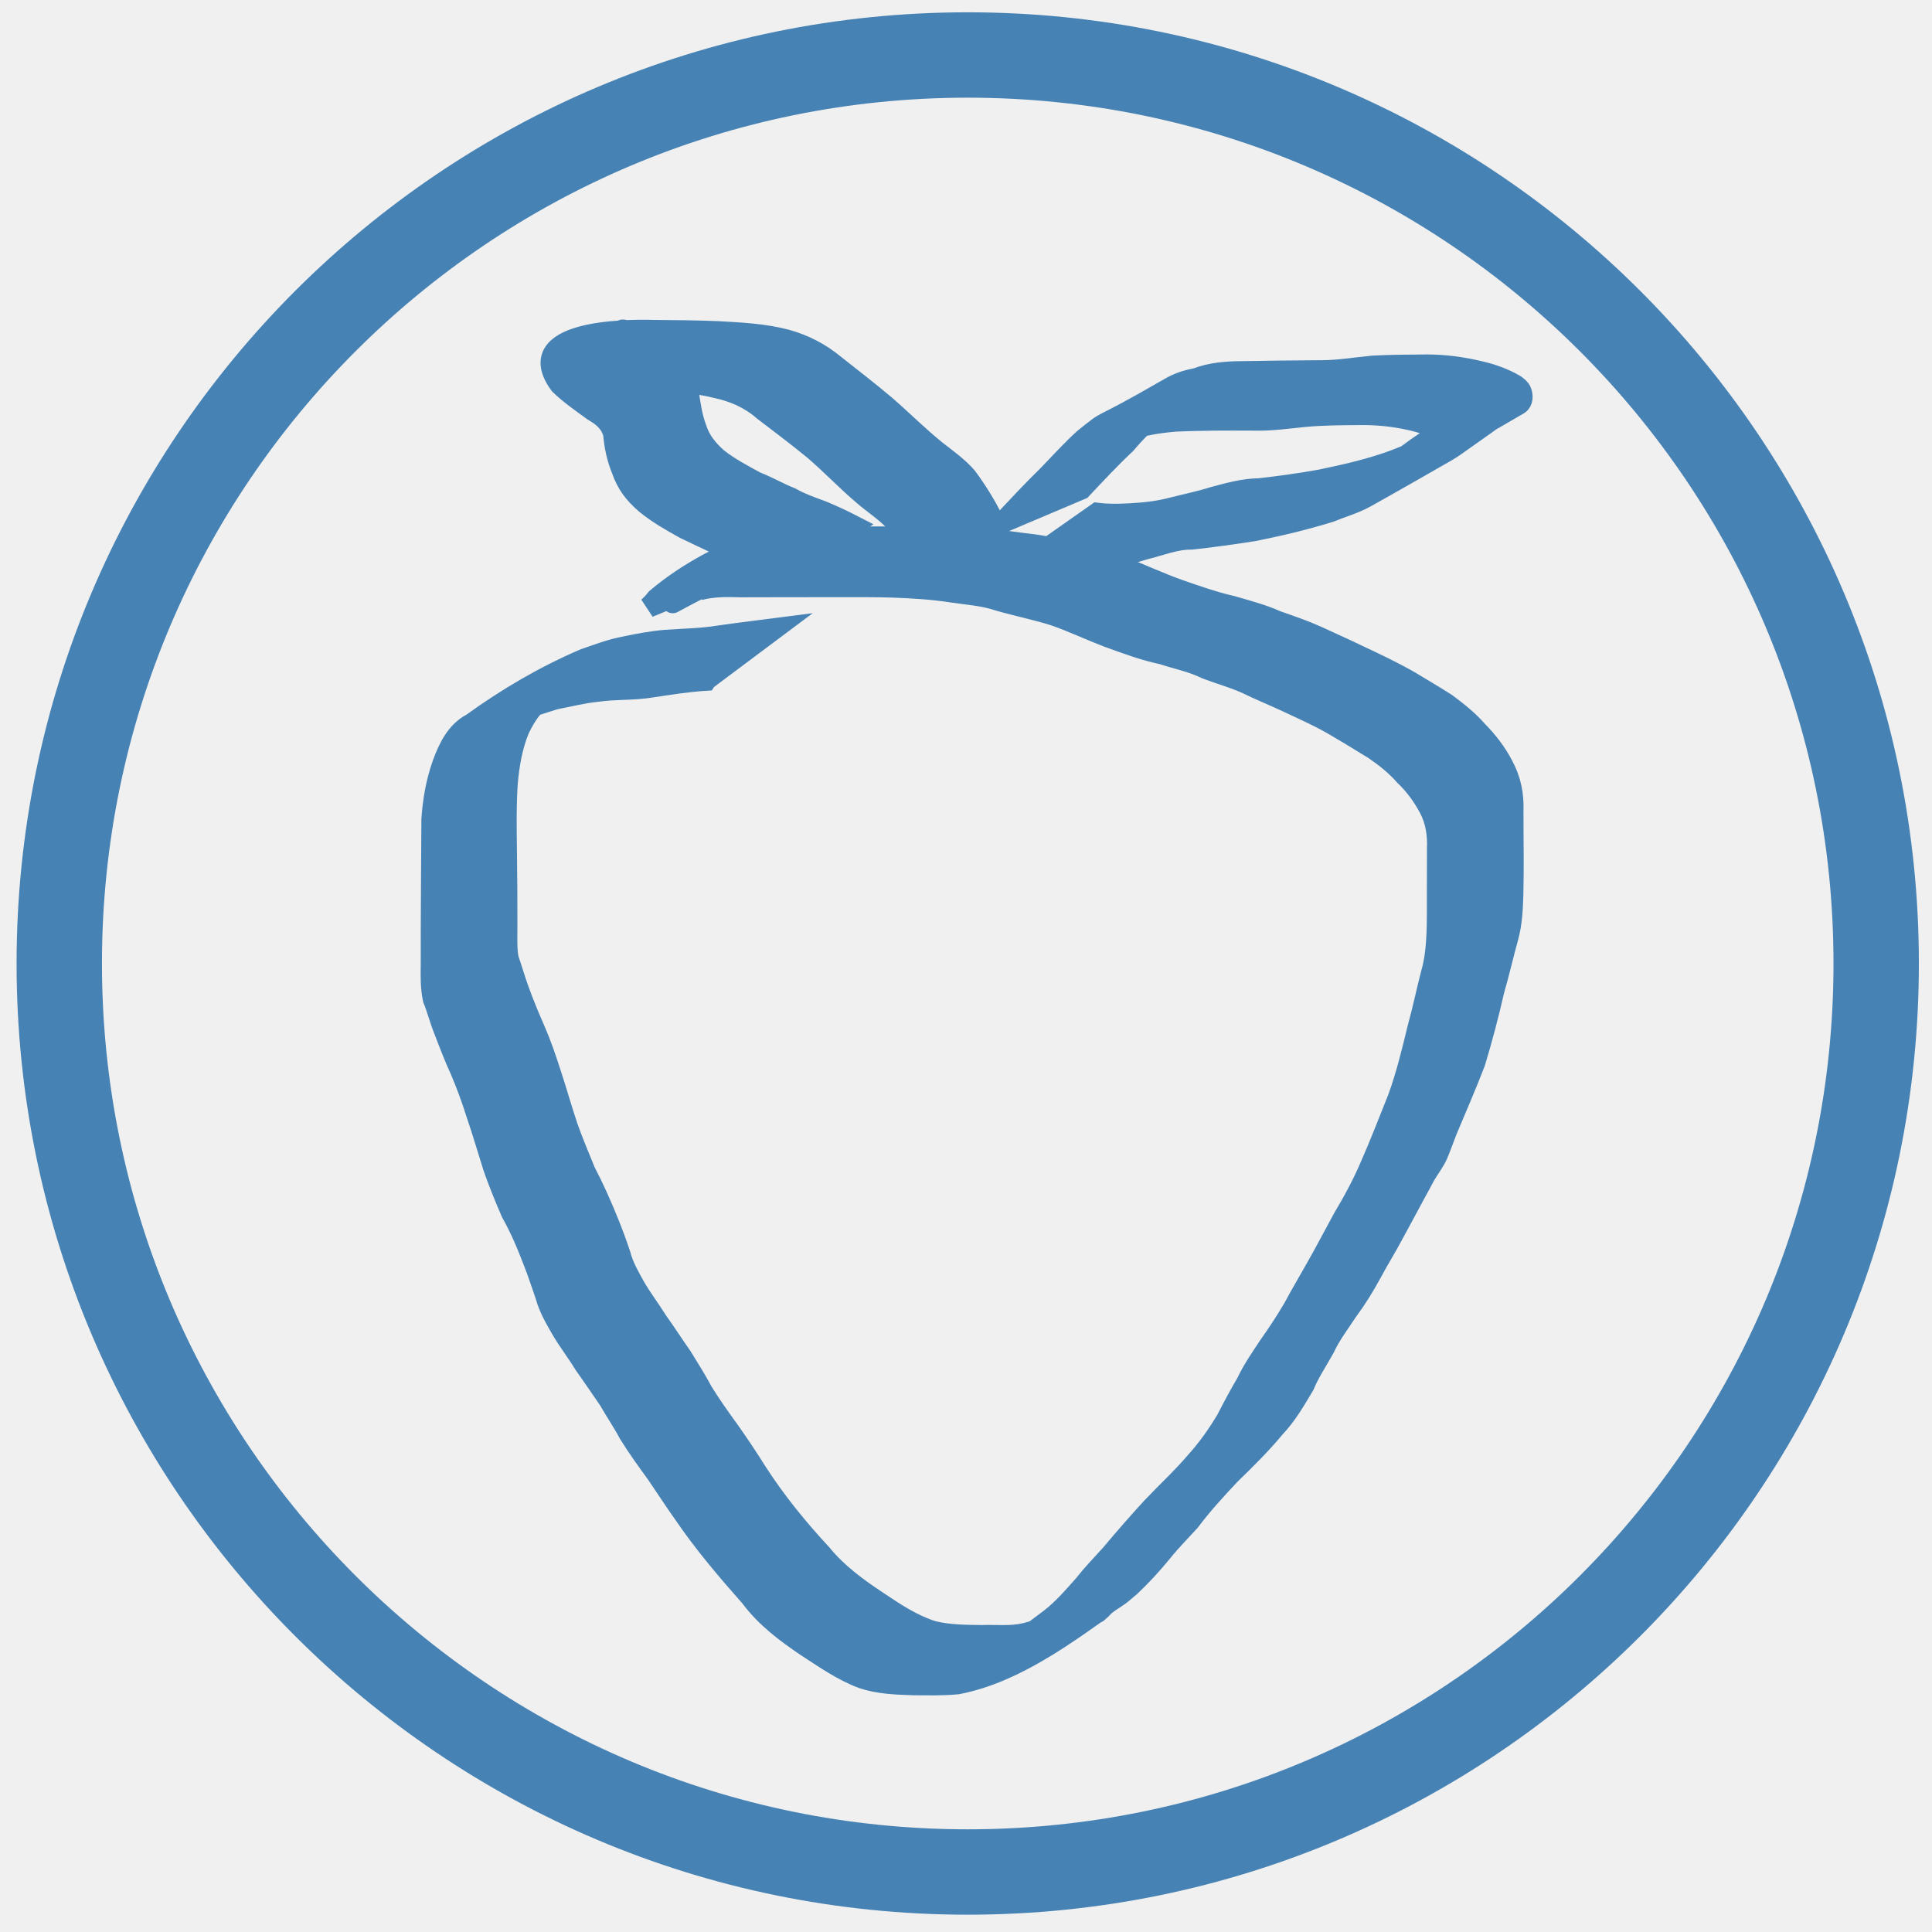
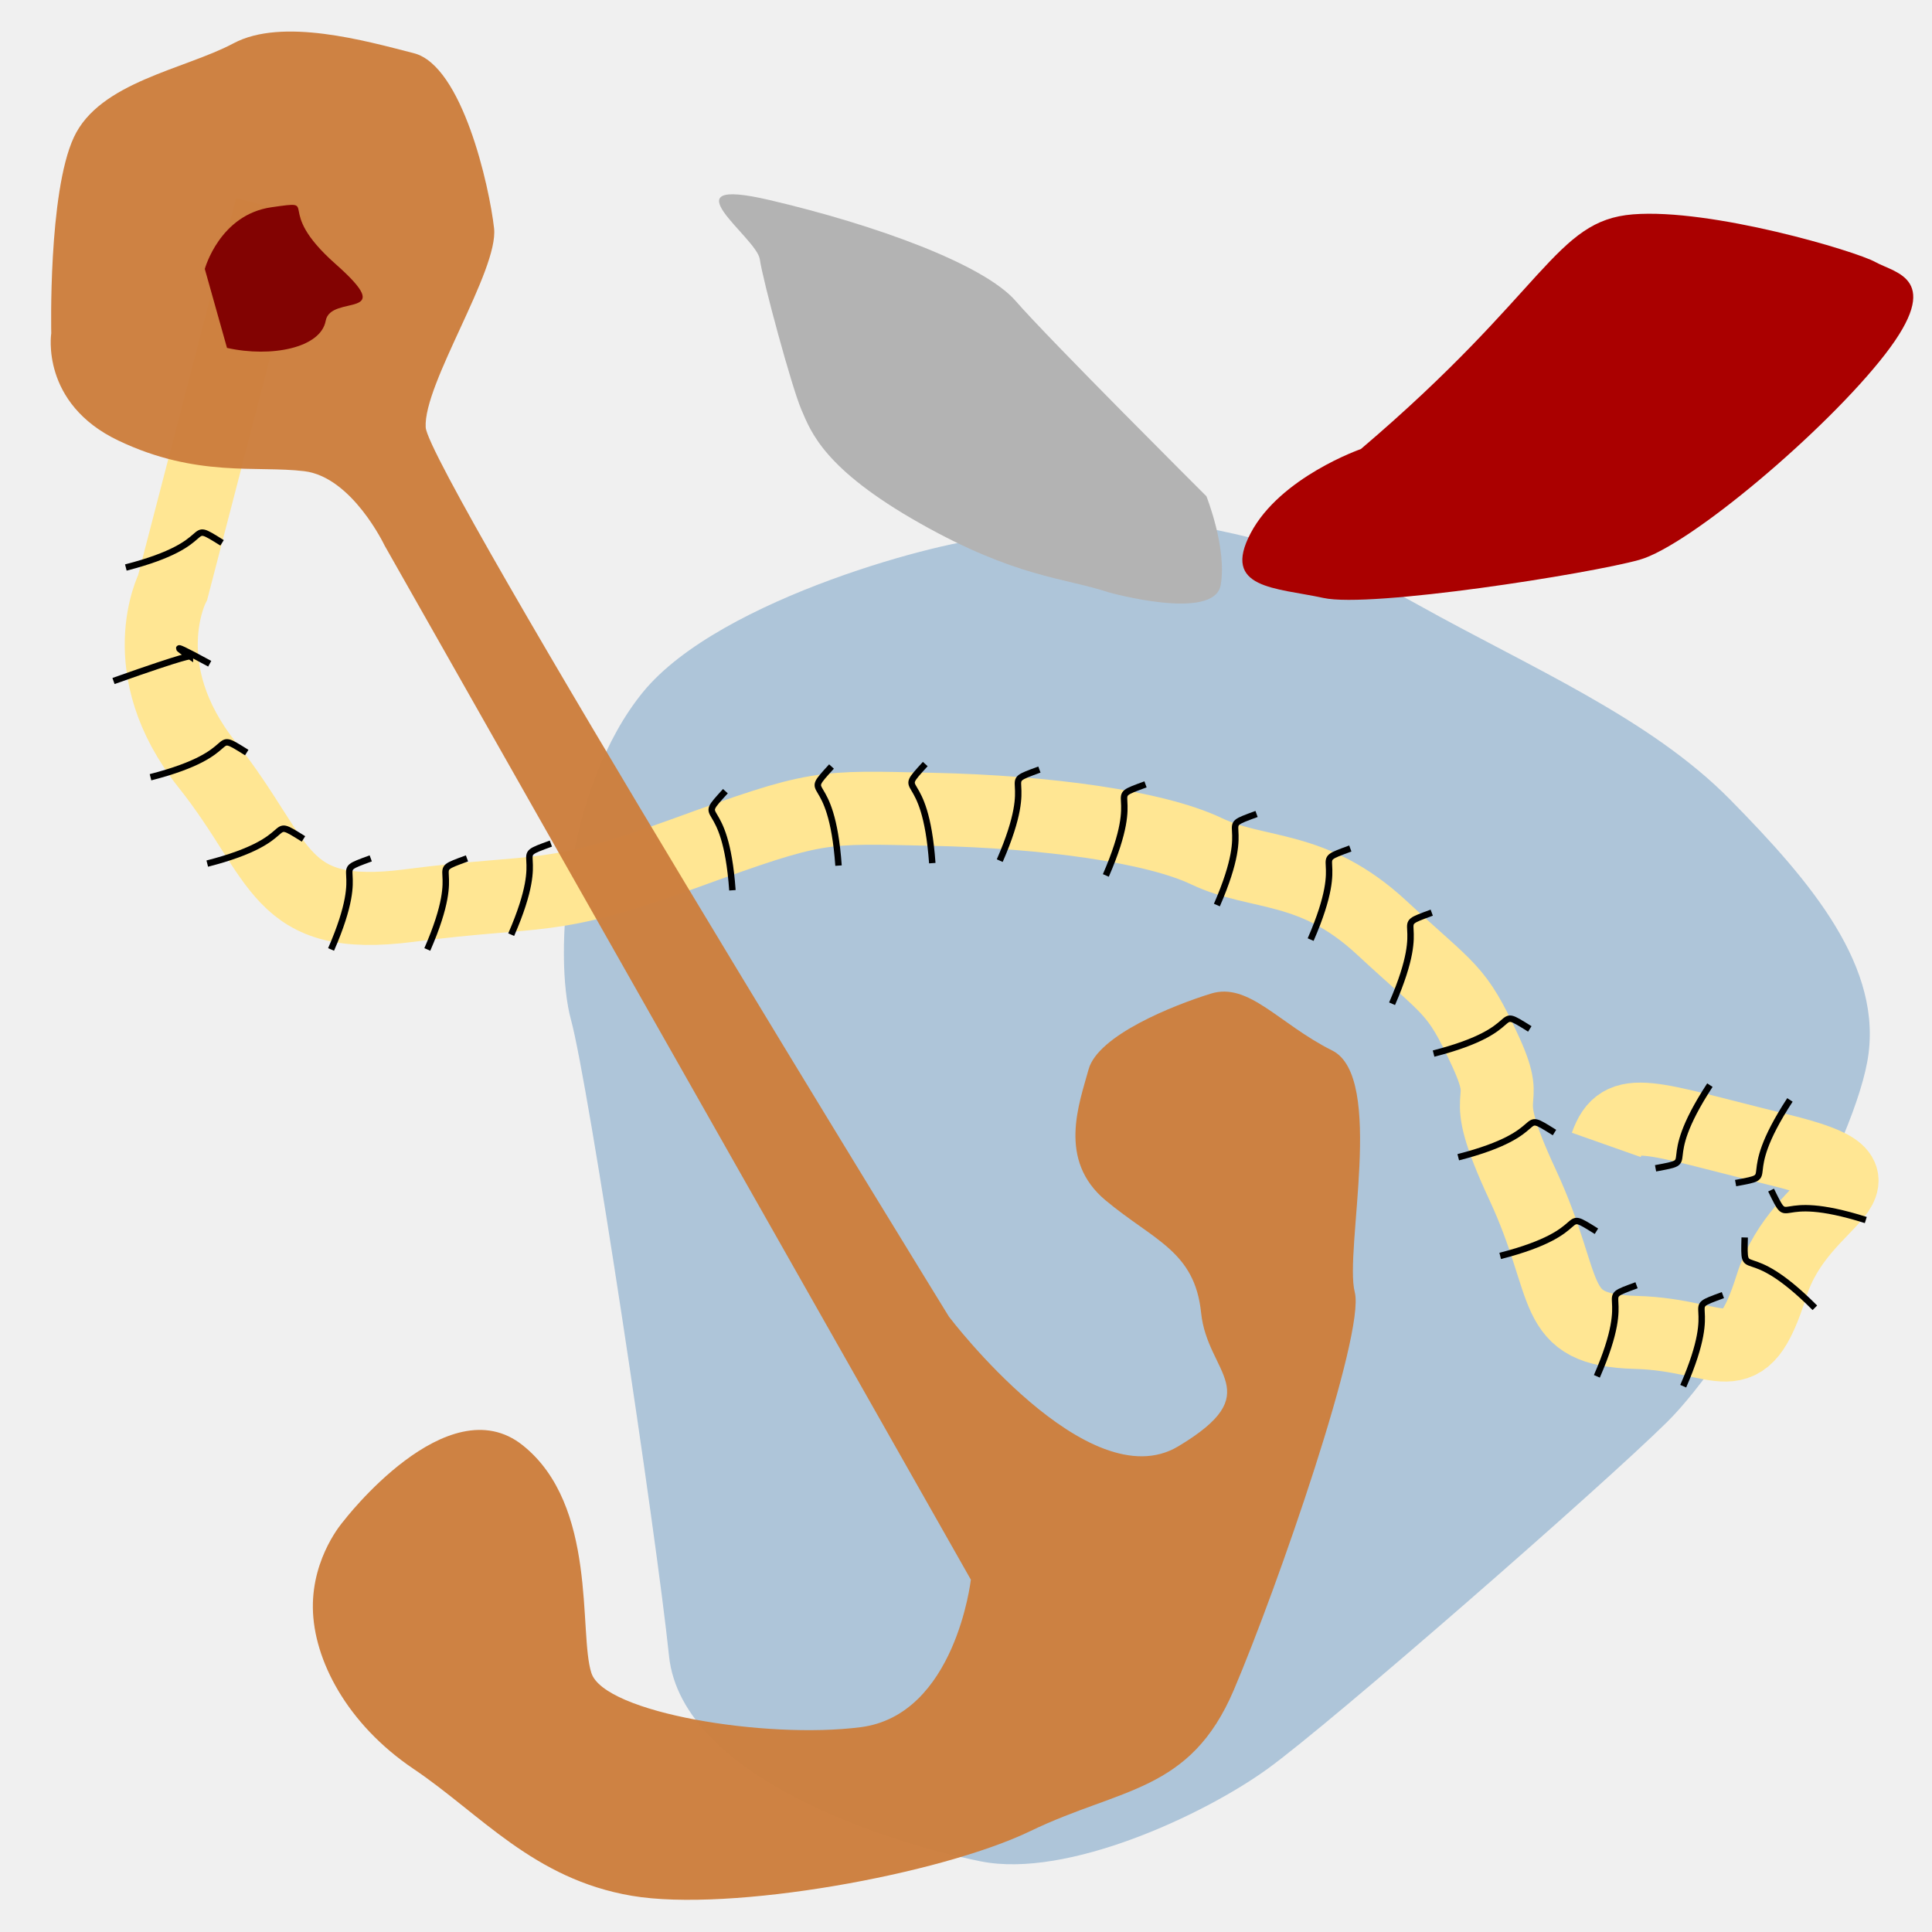
- <svg xmlns="http://www.w3.org/2000/svg" fill="none" height="48" viewBox="0 0 48 48" width="48" version="1.1" id="svg10">
-   <defs id="defs14" />
-   <g id="layer1" transform="matrix(2.01735,0,0,2.01735,-10.57795,-537.5995)">
-     <g id="g856" transform="matrix(0.5711446,0,0,0.5711718,43.96193,262.7758)" style="stroke:#ffffff;stroke-opacity:1">
-       <g transform="matrix(2.25,0,0,2.25,1076.181,-107.655)" id="g893" style="fill:#4682b4;fill-opacity:1;stroke:#4682b4;stroke-opacity:1">
-         <path style="fill:#4682b4;fill-opacity:1;stroke:#4682b4;stroke-width:0.2;stroke-miterlimit:4;stroke-dasharray:none;stroke-opacity:1" id="path884" d="m -501.667,57.255 c -0.176,0.011 -0.349,0.039 -0.523,0.065 -0.172,0.029 -0.348,0.016 -0.521,0.041 -0.136,0.014 -0.267,0.048 -0.4,0.073 -0.122,0.038 -0.245,0.076 -0.364,0.125 -0.021,0.009 -0.041,0.018 -0.062,0.028 -0.043,0.022 -0.17,0.091 -0.128,0.067 1.119,-0.647 0.747,-0.439 0.511,-0.279 -0.148,0.08 -0.234,0.202 -0.304,0.351 -0.066,0.161 -0.095,0.331 -0.111,0.503 -0.015,0.214 -0.012,0.43 -0.009,0.644 0.002,0.138 0.003,0.276 0.004,0.414 5e-4,0.111 4.9e-4,0.221 5.1e-4,0.332 6.8e-4,0.103 -0.006,0.205 0.013,0.306 0.035,0.098 0.062,0.198 0.098,0.295 0.046,0.128 0.098,0.255 0.153,0.379 0.06,0.137 0.108,0.278 0.154,0.42 0.056,0.17 0.104,0.342 0.161,0.512 0.051,0.146 0.112,0.288 0.17,0.431 0.082,0.157 0.154,0.319 0.221,0.484 0.042,0.104 0.081,0.209 0.116,0.315 0.028,0.108 0.083,0.203 0.136,0.299 0.066,0.116 0.148,0.222 0.218,0.335 0.081,0.113 0.156,0.23 0.236,0.344 0.068,0.11 0.137,0.219 0.198,0.334 0.081,0.131 0.171,0.257 0.261,0.381 0.09,0.128 0.177,0.258 0.26,0.391 0.181,0.28 0.391,0.539 0.618,0.783 0.151,0.185 0.341,0.324 0.539,0.455 0.167,0.112 0.333,0.223 0.526,0.284 0.154,0.039 0.315,0.039 0.473,0.041 0.139,-0.005 0.279,0.013 0.415,-0.02 0.142,-0.035 0.277,-0.091 0.409,-0.15 0.295,-0.171 -0.316,0.183 -0.606,0.346 -0.015,0.008 0.027,-0.02 0.041,-0.03 0.042,-0.03 0.083,-0.062 0.125,-0.092 0.087,-0.079 0.184,-0.145 0.277,-0.217 0.119,-0.093 0.218,-0.208 0.318,-0.321 0.081,-0.103 0.171,-0.196 0.259,-0.293 0.128,-0.153 0.26,-0.304 0.395,-0.451 0.141,-0.149 0.292,-0.287 0.424,-0.443 0.11,-0.122 0.203,-0.255 0.287,-0.395 0.062,-0.121 0.126,-0.241 0.195,-0.358 0.059,-0.125 0.138,-0.238 0.214,-0.353 0.084,-0.118 0.163,-0.239 0.236,-0.364 0.066,-0.123 0.137,-0.243 0.206,-0.365 0.093,-0.163 0.179,-0.329 0.269,-0.493 0.098,-0.164 0.187,-0.329 0.262,-0.505 0.094,-0.213 0.177,-0.431 0.264,-0.647 0.08,-0.22 0.135,-0.449 0.19,-0.676 0.048,-0.171 0.083,-0.346 0.128,-0.518 0.037,-0.128 0.048,-0.26 0.054,-0.392 0.004,-0.126 0.003,-0.252 0.003,-0.377 10e-4,-0.141 3e-4,-0.281 7.1e-4,-0.422 0.006,-0.138 -0.013,-0.27 -0.078,-0.393 -0.062,-0.116 -0.14,-0.223 -0.235,-0.313 -0.085,-0.097 -0.185,-0.176 -0.291,-0.249 -0.116,-0.07 -0.231,-0.143 -0.349,-0.211 -0.156,-0.095 -0.324,-0.168 -0.489,-0.246 -0.131,-0.061 -0.265,-0.115 -0.395,-0.179 -0.123,-0.054 -0.253,-0.09 -0.379,-0.138 -0.133,-0.066 -0.279,-0.094 -0.419,-0.14 -0.176,-0.037 -0.344,-0.1 -0.513,-0.161 -0.177,-0.067 -0.349,-0.149 -0.527,-0.211 -0.173,-0.054 -0.352,-0.09 -0.526,-0.14 -0.146,-0.05 -0.301,-0.059 -0.453,-0.082 -0.188,-0.029 -0.377,-0.04 -0.567,-0.047 -0.184,-0.006 -0.369,-0.004 -0.553,-0.004 -0.163,2.92e-4 -0.325,6.6e-5 -0.488,2.76e-4 -0.137,4.23e-4 -0.274,9.89e-4 -0.412,0.001 -0.135,-0.004 -0.266,-0.006 -0.397,0.028 0.139,-0.095 -0.403,0.207 -0.253,0.12 0.737,-0.427 0.85,-0.503 0.599,-0.338 -0.056,0.046 -0.029,0.022 -0.079,0.072 0,0 -0.755,0.312 -0.755,0.312 v 0 c 0.052,-0.051 0.027,-0.023 0.076,-0.082 0.301,-0.254 0.68,-0.453 1.06,-0.575 0.136,-0.022 0.272,-0.017 0.409,-0.017 0.136,2.77e-4 0.272,8.02e-4 0.408,0.001 0.163,-5e-6 0.325,-6.69e-4 0.488,-5.37e-4 0.184,3.3e-4 0.368,0.003 0.553,0.008 0.192,0.008 0.383,0.024 0.573,0.052 0.156,0.017 0.31,0.041 0.459,0.091 0.177,0.048 0.357,0.086 0.531,0.145 0.175,0.069 0.347,0.149 0.525,0.212 0.169,0.059 0.337,0.118 0.512,0.158 0.143,0.042 0.288,0.079 0.425,0.141 0.129,0.045 0.258,0.089 0.383,0.145 0.13,0.061 0.262,0.118 0.391,0.181 0.168,0.079 0.336,0.158 0.497,0.25 0.118,0.072 0.238,0.141 0.354,0.216 0.106,0.079 0.209,0.16 0.296,0.26 0.098,0.099 0.184,0.21 0.248,0.334 0.072,0.133 0.102,0.277 0.096,0.429 5.9e-4,0.14 1.4e-4,0.28 0.002,0.42 3e-5,0.127 1e-4,0.254 -0.003,0.381 -0.004,0.137 -0.01,0.276 -0.046,0.409 -0.048,0.172 -0.087,0.347 -0.137,0.519 -0.052,0.23 -0.113,0.459 -0.181,0.685 -0.084,0.219 -0.179,0.435 -0.269,0.651 -0.03,0.076 -0.057,0.154 -0.089,0.23 -0.031,0.071 -0.079,0.131 -0.118,0.197 -0.016,0.027 -0.029,0.055 -0.044,0.082 -0.09,0.163 -0.176,0.328 -0.266,0.491 -0.065,0.124 -0.14,0.242 -0.206,0.366 -0.069,0.128 -0.146,0.252 -0.233,0.369 -0.074,0.114 -0.159,0.223 -0.216,0.347 -0.066,0.121 -0.144,0.234 -0.197,0.362 -0.085,0.142 -0.167,0.286 -0.282,0.406 -0.132,0.16 -0.279,0.304 -0.427,0.448 -0.135,0.144 -0.269,0.289 -0.387,0.447 -0.088,0.097 -0.18,0.189 -0.262,0.291 -0.096,0.118 -0.2,0.231 -0.311,0.336 -0.035,0.027 -0.067,0.059 -0.103,0.085 -0.057,0.042 -0.124,0.074 -0.17,0.129 -0.081,0.073 0.007,-0.002 -0.083,0.062 -0.277,0.197 -0.562,0.39 -0.876,0.525 -0.134,0.058 -0.275,0.104 -0.419,0.132 -0.141,0.014 -0.283,0.01 -0.425,0.009 -0.163,-0.005 -0.329,-0.011 -0.486,-0.063 -0.194,-0.073 -0.361,-0.191 -0.534,-0.303 -0.201,-0.136 -0.394,-0.28 -0.54,-0.477 -0.223,-0.252 -0.443,-0.51 -0.633,-0.788 -0.09,-0.127 -0.175,-0.257 -0.262,-0.386 -0.093,-0.128 -0.186,-0.256 -0.269,-0.39 -0.059,-0.111 -0.131,-0.216 -0.193,-0.325 -0.08,-0.116 -0.159,-0.232 -0.24,-0.347 -0.07,-0.115 -0.153,-0.221 -0.22,-0.337 -0.057,-0.1 -0.115,-0.199 -0.145,-0.312 -0.037,-0.105 -0.07,-0.21 -0.111,-0.314 -0.063,-0.165 -0.131,-0.329 -0.218,-0.483 -0.062,-0.144 -0.122,-0.289 -0.173,-0.437 -0.054,-0.171 -0.104,-0.343 -0.162,-0.512 -0.044,-0.139 -0.094,-0.276 -0.151,-0.411 -0.058,-0.125 -0.107,-0.254 -0.156,-0.382 -0.042,-0.101 -0.067,-0.206 -0.108,-0.307 -0.022,-0.106 -0.021,-0.213 -0.019,-0.321 0,-0.111 -10e-6,-0.221 1.4e-4,-0.332 2.5e-4,-0.139 7.4e-4,-0.278 0.002,-0.417 0.001,-0.216 0.002,-0.433 0.004,-0.649 0.012,-0.18 0.043,-0.358 0.103,-0.528 0.057,-0.155 0.129,-0.311 0.282,-0.391 0.336,-0.243 0.697,-0.455 1.078,-0.618 0.122,-0.042 0.244,-0.089 0.371,-0.114 0.133,-0.028 0.267,-0.054 0.403,-0.066 0.173,-0.012 0.346,-0.014 0.518,-0.042 0.176,-0.026 0.353,-0.046 0.53,-0.069 0,0 -0.655,0.49 -0.655,0.49 z" />
-         <path style="fill:#4682b4;fill-opacity:1;stroke:#4682b4;stroke-width:0.2;stroke-miterlimit:4;stroke-dasharray:none;stroke-opacity:1" id="path886" d="m -499.631,56.11 c -0.061,-0.143 -0.145,-0.27 -0.239,-0.393 -0.088,-0.089 -0.193,-0.157 -0.287,-0.238 -0.163,-0.138 -0.309,-0.293 -0.471,-0.432 -0.159,-0.131 -0.324,-0.254 -0.487,-0.379 -0.132,-0.115 -0.284,-0.181 -0.453,-0.217 -0.206,-0.053 -0.421,-0.061 -0.633,-0.07 -0.209,-0.007 -0.419,-0.006 -0.628,-0.005 -0.072,0.009 -0.148,-0.011 -0.22,0.002 -0.011,0.002 -0.038,0.021 -0.029,0.015 0.705,-0.426 0.535,-0.637 0.716,-0.392 0.096,0.084 0.2,0.157 0.303,0.232 0.113,0.058 0.184,0.144 0.224,0.263 0.018,0.117 0.033,0.232 0.075,0.343 0.038,0.121 0.112,0.209 0.205,0.291 0.113,0.089 0.241,0.155 0.366,0.224 0.115,0.044 0.222,0.108 0.337,0.153 0.1,0.057 0.208,0.092 0.315,0.133 0.094,0.04 0.187,0.083 0.278,0.13 0,0 -0.679,0.447 -0.679,0.447 v 0 c -0.09,-0.044 -0.181,-0.086 -0.275,-0.122 -0.108,-0.041 -0.218,-0.076 -0.318,-0.134 -0.114,-0.052 -0.227,-0.107 -0.34,-0.161 -0.13,-0.072 -0.259,-0.146 -0.374,-0.24 -0.11,-0.097 -0.178,-0.183 -0.227,-0.323 -0.046,-0.112 -0.07,-0.226 -0.08,-0.346 -0.03,-0.106 -0.101,-0.166 -0.195,-0.22 -0.109,-0.08 -0.222,-0.157 -0.319,-0.251 -0.382,-0.517 0.622,-0.527 0.893,-0.519 0.208,0.002 0.417,0.003 0.625,0.012 0.217,0.012 0.437,0.023 0.648,0.078 0.175,0.048 0.331,0.129 0.471,0.246 0.162,0.127 0.325,0.254 0.483,0.387 0.161,0.14 0.312,0.291 0.478,0.426 0.103,0.081 0.211,0.156 0.298,0.255 0.096,0.129 0.18,0.264 0.252,0.408 0,0 -0.713,0.4 -0.713,0.4 z" />
-         <path style="fill:#4682b4;fill-opacity:1;stroke:#4682b4;stroke-width:0.2;stroke-miterlimit:4;stroke-dasharray:none;stroke-opacity:1" id="path888" d="m -498.82,55.739 c 0.141,-0.15 0.281,-0.301 0.429,-0.445 0.115,-0.119 0.226,-0.242 0.349,-0.354 0.289,-0.23 0.035,-0.033 0.819,-0.486 0.082,-0.048 0.16,-0.074 0.254,-0.091 0.144,-0.056 0.295,-0.066 0.447,-0.067 0.253,-0.005 0.506,-0.007 0.76,-0.009 0.164,-5.38e-4 0.326,-0.029 0.488,-0.044 0.172,-0.009 0.345,-0.01 0.517,-0.011 0.169,2.4e-5 0.339,0.023 0.503,0.062 0.119,0.027 0.237,0.069 0.342,0.131 0.024,0.019 0.046,0.032 0.058,0.062 0.015,0.039 0.017,0.098 -0.025,0.123 -0.245,0.145 -0.494,0.283 -0.741,0.425 -0.282,0.101 -0.071,0.028 0.604,-0.354 0.018,-0.01 -0.035,0.021 -0.053,0.032 -0.049,0.03 -0.095,0.065 -0.141,0.098 -0.096,0.067 -0.191,0.136 -0.287,0.203 -0.025,0.016 -0.05,0.033 -0.076,0.048 -0.257,0.147 -0.514,0.295 -0.773,0.439 -0.106,0.059 -0.23,0.094 -0.343,0.14 -0.239,0.074 -0.483,0.132 -0.729,0.181 -0.197,0.031 -0.394,0.058 -0.592,0.08 -0.155,-0.002 -0.296,0.058 -0.443,0.094 -0.134,0.041 -0.27,0.072 -0.406,0.103 -0.136,0.031 -0.274,0.037 -0.413,0.041 -0.106,0.009 -0.209,4.8e-4 -0.314,-0.018 0,0 0.668,-0.469 0.668,-0.469 v 0 c 0.101,0.013 0.201,0.011 0.303,0.006 0.136,-0.007 0.271,-0.02 0.403,-0.054 0.135,-0.035 0.272,-0.062 0.405,-0.104 0.147,-0.04 0.293,-0.081 0.447,-0.083 0.196,-0.022 0.391,-0.049 0.585,-0.084 0.244,-0.051 0.488,-0.106 0.721,-0.194 0.086,-0.035 0.173,-0.067 0.257,-0.106 0.028,-0.013 0.109,-0.056 0.083,-0.04 -0.405,0.242 -0.853,0.491 -0.54,0.317 0.098,-0.063 0.186,-0.138 0.284,-0.199 0.306,-0.231 0.639,-0.423 0.987,-0.59 -0.221,0.128 -0.444,0.252 -0.662,0.383 -0.01,0.006 0.023,-0.004 0.035,-0.006 0.015,-0.002 0.032,0.009 0.046,0.002 0.013,-0.007 -0.073,-0.047 -0.033,-0.03 -0.104,-0.052 -0.214,-0.09 -0.327,-0.114 -0.161,-0.036 -0.326,-0.051 -0.49,-0.048 -0.172,9.74e-4 -0.344,0.002 -0.515,0.018 -0.163,0.016 -0.325,0.04 -0.489,0.035 -0.251,-0.001 -0.503,-0.002 -0.754,0.01 -0.152,0.013 -0.3,0.036 -0.446,0.085 -0.065,0.02 -0.123,0.043 -0.183,0.076 -0.019,0.01 -0.077,0.043 -0.058,0.032 0.826,-0.487 0.822,-0.485 0.568,-0.331 -0.125,0.111 -0.245,0.225 -0.353,0.353 -0.148,0.139 -0.287,0.288 -0.426,0.436 0,0 -0.751,0.318 -0.751,0.318 z" />
+ <svg xmlns="http://www.w3.org/2000/svg" width="300" height="300" viewBox="0 0 79.375 79.375" version="1.1" id="svg8">
+   <defs id="defs2">
+     </defs>
+   <g id="layer1">
+     <g id="layer1-4" transform="matrix(0.0419456,0,0,0.0419456,15.10948,12.32382)">
+       <g id="g4502" transform="matrix(2.268282,0,0,2.268282,-304.3991,-463.651)">
+         <path style="fill:#4682b4;fill-opacity:0.389;stroke:none;stroke-width:4.48px;stroke-linecap:butt;stroke-linejoin:miter;stroke-opacity:1" d="m 459.681,296.561 c 47.441,7.647 80.649,13 128.428,39.684 47.779,26.684 99.721,48.685 134.432,83.97 34.711,35.286 66.668,72.561 59.143,113.207 -7.525,40.646 -58.017,127.42 -86.386,155.459 -28.369,28.038 -145.061,129.939 -172.605,149.836 -27.544,19.897 -86.489,47.387 -123.738,39.923 -37.249,-7.464 -129.156,-35.599 -134.674,-88.723 -5.518,-53.124 -34.675,-246.676 -42.329,-274.68 -7.654,-28.004 -2.275,-100.634 31.082,-141.496 33.357,-40.863 132.366,-66.276 151.403,-66.615 19.037,-0.339 55.243,-10.565 55.243,-10.565 z" id="path1399" />
+         <path style="fill:none;stroke:#ffe693;stroke-width:31.531;stroke-linecap:butt;stroke-linejoin:miter;stroke-miterlimit:4;stroke-dasharray:none;stroke-opacity:1" d="M 92.593,164.378 49.975,328.459 c 0,0 -18.113,35.16 14.916,76.713 33.029,41.553 29.833,68.19 87.368,60.731 57.535,-7.458 59.666,-1.065 118.266,-22.375 58.6,-21.309 58.6,-20.244 107.612,-19.178 49.011,1.065 95.892,7.458 118.266,18.113 22.375,10.655 45.815,5.327 75.648,33.029 29.833,27.702 31.964,25.571 44.749,53.273 12.786,27.702 -5.327,11.72 15.982,57.535 21.309,45.815 10.655,62.862 49.011,63.928 38.357,1.065 45.815,20.244 58.6,-20.244 12.786,-40.488 59.666,-44.749 3.196,-58.6 -56.47,-13.851 -68.19,-20.244 -74.582,-2.131" id="path838" />
+         <path style="fill:#cd7f3f;stroke:none;stroke-width:8.719;stroke-linecap:butt;stroke-linejoin:miter;stroke-miterlimit:4;stroke-dasharray:none;stroke-opacity:1;fill-opacity:0.973" d="m -2.475,218.787 c 0,0 -4.817,30.251 29.023,46.353 33.84,16.102 59.597,10.678 80.25,13.205 20.653,2.527 34.646,32.053 34.646,32.053 L 394.621,756.997 c 0,0 -6.657,58.489 -47.632,63.708 -40.974,5.219 -110.591,-6.18 -116.217,-23.369 -5.626,-17.189 2.875,-72.426 -29.691,-98.388 -32.565,-25.962 -77.457,32.893 -77.457,32.893 0,0 -13.42,15.075 -13.134,37.376 0.286,22.301 14.656,50.071 43.535,69.529 28.878,19.458 51.661,47.537 94.197,54.758 42.535,7.221 133.416,-9.258 172.215,-28.002 38.799,-18.744 68.857,-16.58 87.709,-60.822 18.852,-44.243 56.885,-153.944 52.251,-171.805 -4.634,-17.861 13.223,-92.921 -9.747,-104.378 -22.97,-11.457 -36.016,-29.626 -52.367,-24.565 -16.352,5.061 -48.818,18.023 -52.834,32.735 -4.016,14.713 -13.512,39.131 7.332,56.525 20.844,17.394 38.52,21.934 41.264,48.571 2.744,26.637 29.069,34.325 -9.871,57.663 -38.94,23.338 -99.017,-55.997 -99.017,-55.997 0,0 -224.907,-365.248 -225.948,-384.038 -1.042,-18.79 31.563,-67.835 29.528,-85.955 C 186.702,155.318 175.023,103.233 154.133,97.867 133.244,92.501 97.277,82.337 76.2,93.593 55.123,104.849 18.355,110.223 7.251,134.229 c -11.104,24.006 -9.726,84.558 -9.726,84.558 z" id="path1395" />
+         <path style="fill:#aa0000;fill-opacity:1;stroke:none;stroke-width:3.255px;stroke-linecap:butt;stroke-linejoin:miter;stroke-opacity:1" d="m 563.028,268.784 c 80.259,-68.232 83.698,-98.654 117.491,-101.343 33.793,-2.688 96.154,15.828 104.745,20.626 8.591,4.798 29.534,6.991 4.157,39.771 -25.377,32.78 -84.503,82.743 -106.178,88.794 -21.675,6.052 -115.97,20.91 -136.415,16.442 -20.446,-4.468 -44.155,-3.808 -31.364,-28.014 12.791,-24.206 47.564,-36.276 47.564,-36.276 z" id="path1401" />
+         <path style="fill:#b3b3b3;fill-opacity:1;stroke:none;stroke-width:3.167;stroke-linecap:butt;stroke-linejoin:miter;stroke-miterlimit:4;stroke-dasharray:none;stroke-opacity:1" d="m 454.135,330.656 c -19.35,-6.393 -40.082,-6.393 -81.545,-29.833 -41.464,-23.44 -46.992,-39.422 -51.138,-49.011 -4.146,-9.589 -16.585,-55.404 -17.968,-64.993 -1.382,-9.589 -41.464,-36.226 4.146,-25.571 45.61,10.655 92.602,27.702 106.423,43.684 13.821,15.982 82.283,84.238 82.283,84.238 0,0 8.937,22.309 6.173,38.291 -2.764,15.982 -48.374,3.196 -48.374,3.196 z" id="path1403" />
+         <path style="fill:none;stroke:#000000;stroke-width:2.781px;stroke-linecap:butt;stroke-linejoin:miter;stroke-opacity:1" d="m 24.404,368.947 c 33.029,-11.72 33.029,-10.655 33.029,-10.655 0,0 -14.916,-9.589 8.524,3.196" id="path840" />
+         <path style="fill:none;stroke:#000000;stroke-width:2.781px;stroke-linecap:butt;stroke-linejoin:miter;stroke-opacity:1" d="M 29.731,319.935 C 71.284,309.281 54.237,298.626 71.284,309.281" id="path842" />
+         <path style="fill:none;stroke:#000000;stroke-width:2.781px;stroke-linecap:butt;stroke-linejoin:miter;stroke-opacity:1" d="M 40.386,410.5 C 81.939,399.845 64.891,389.19 81.939,399.845" id="path853" />
+         <path style="fill:none;stroke:#000000;stroke-width:2.781px;stroke-linecap:butt;stroke-linejoin:miter;stroke-opacity:1" d="M 64.891,447.791 C 106.444,437.136 89.397,426.482 106.444,437.136" id="path855" />
+         <path style="fill:none;stroke:#000000;stroke-width:2.781px;stroke-linecap:butt;stroke-linejoin:miter;stroke-opacity:1" d="m 118.354,484.866 c 17.129,-39.329 -1.752,-32.427 17.129,-39.329" id="path857" />
+         <path style="fill:none;stroke:#000000;stroke-width:2.781px;stroke-linecap:butt;stroke-linejoin:miter;stroke-opacity:1" d="m 159.907,484.866 c 17.129,-39.329 -1.752,-32.427 17.129,-39.329" id="path859" />
+         <path style="fill:none;stroke:#000000;stroke-width:2.781px;stroke-linecap:butt;stroke-linejoin:miter;stroke-opacity:1" d="m 196.132,478.474 c 17.129,-39.329 -1.752,-32.427 17.129,-39.329" id="path861" />
+         <path style="fill:none;stroke:#000000;stroke-width:2.781px;stroke-linecap:butt;stroke-linejoin:miter;stroke-opacity:1" d="m 291.66,459.311 c -3.032,-42.79 -16.571,-27.929 -3.032,-42.79" id="path863" />
+         <path style="fill:none;stroke:#000000;stroke-width:2.781px;stroke-linecap:butt;stroke-linejoin:miter;stroke-opacity:1" d="m 377.963,447.591 c -3.032,-42.79 -16.571,-27.929 -3.032,-42.79" id="path865" />
+         <path style="fill:none;stroke:#000000;stroke-width:2.781px;stroke-linecap:butt;stroke-linejoin:miter;stroke-opacity:1" d="m 337.475,448.657 c -3.032,-42.79 -16.571,-27.929 -3.032,-42.79" id="path867" />
+         <path style="fill:none;stroke:#000000;stroke-width:2.781px;stroke-linecap:butt;stroke-linejoin:miter;stroke-opacity:1" d="M 407.094,446.51 C 424.223,407.181 405.342,414.082 424.223,407.181" id="path869" />
+         <path style="fill:none;stroke:#000000;stroke-width:2.781px;stroke-linecap:butt;stroke-linejoin:miter;stroke-opacity:1" d="m 452.909,452.903 c 17.129,-39.329 -1.752,-32.427 17.129,-39.329" id="path871" />
+         <path style="fill:none;stroke:#000000;stroke-width:2.781px;stroke-linecap:butt;stroke-linejoin:miter;stroke-opacity:1" d="m 500.855,465.688 c 17.129,-39.329 -1.752,-32.427 17.129,-39.329" id="path873" />
+         <path style="fill:none;stroke:#000000;stroke-width:2.781px;stroke-linecap:butt;stroke-linejoin:miter;stroke-opacity:1" d="m 541.343,480.605 c 17.129,-39.329 -1.752,-32.427 17.129,-39.329" id="path875" />
+         <path style="fill:none;stroke:#000000;stroke-width:2.781px;stroke-linecap:butt;stroke-linejoin:miter;stroke-opacity:1" d="m 576.503,508.307 c 17.129,-39.329 -1.752,-32.427 17.129,-39.329" id="path877" />
+         <path style="fill:none;stroke:#000000;stroke-width:2.781px;stroke-linecap:butt;stroke-linejoin:miter;stroke-opacity:1" d="M 594.427,529.832 C 635.98,519.177 618.932,508.522 635.98,519.177" id="path879" />
+         <path style="fill:none;stroke:#000000;stroke-width:2.781px;stroke-linecap:butt;stroke-linejoin:miter;stroke-opacity:1" d="m 605.081,574.581 c 41.553,-10.655 24.506,-21.309 41.553,-10.655" id="path881" />
+         <path style="fill:none;stroke:#000000;stroke-width:2.781px;stroke-linecap:butt;stroke-linejoin:miter;stroke-opacity:1" d="m 623.194,617.2 c 41.553,-10.655 24.506,-21.309 41.553,-10.655" id="path883" />
+         <path style="fill:none;stroke:#000000;stroke-width:2.781px;stroke-linecap:butt;stroke-linejoin:miter;stroke-opacity:1" d="m 664.936,669.192 c 17.129,-39.329 -1.752,-32.427 17.129,-39.329" id="path885" />
+         <path style="fill:none;stroke:#000000;stroke-width:2.781px;stroke-linecap:butt;stroke-linejoin:miter;stroke-opacity:1" d="m 702.227,673.453 c 17.129,-39.329 -1.752,-32.427 17.129,-39.329" id="path887" />
+         <path style="fill:none;stroke:#000000;stroke-width:2.781px;stroke-linecap:butt;stroke-linejoin:miter;stroke-opacity:1" d="M 759.068,639.596 C 728.768,609.23 728.26,629.327 728.768,609.23" id="path889" />
+         <path style="fill:none;stroke:#000000;stroke-width:2.781px;stroke-linecap:butt;stroke-linejoin:miter;stroke-opacity:1" d="m 781.061,601.7 c -40.902,-12.93 -32.067,5.128 -40.902,-12.93" id="path891" />
+         <path style="fill:none;stroke:#000000;stroke-width:2.781px;stroke-linecap:butt;stroke-linejoin:miter;stroke-opacity:1" d="m 748.302,549.84 c -23.459,35.915 -3.69,32.264 -23.459,35.915" id="path893" />
+         <path style="fill:none;stroke:#000000;stroke-width:2.781px;stroke-linecap:butt;stroke-linejoin:miter;stroke-opacity:1" d="m 713.739,543.447 c -23.459,35.915 -3.69,32.264 -23.459,35.915" id="path895" />
+         <path style="fill:none;stroke:#000000;stroke-width:2.781px;stroke-linecap:butt;stroke-linejoin:miter;stroke-opacity:1" d="M 63.826,191.014 Z" id="path897" />
+         <path style="fill:#800000;stroke:none;stroke-width:2.781px;stroke-linecap:butt;stroke-linejoin:miter;stroke-opacity:1;fill-opacity:0.973" d="m 73.415,225.109 c 19.178,4.262 40.488,0 42.619,-11.72 2.131,-11.72 31.964,1e-5 4.262,-24.506 -27.702,-24.506 -5.327,-27.702 -27.702,-24.506 -22.375,3.196 -28.768,26.637 -28.768,26.637 z" id="path899" />
      </g>
-       <circle r="19.589" cy="27.274" cx="-46.924" id="path849" style="fill:none;fill-opacity:1;stroke:#4682b4;stroke-width:1.841;stroke-miterlimit:4;stroke-dasharray:none;stroke-opacity:1" />
    </g>
-     <circle style="fill:none;fill-opacity:1;stroke:none;stroke-width:0.265;stroke-opacity:1" id="path820" cx="92.082" cy="264.548" r="13.5" transform="matrix(-0.9228851,0.3850755,0.3850755,0.9228851,0,0)" />
-     <circle style="fill:none;fill-opacity:1;stroke:none;stroke-width:0.265;stroke-opacity:1" id="path820-3" cx="279.566" cy="-18.368" r="13.5" transform="matrix(0.1255303,0.9920898,0.9920898,-0.1255303,0,0)" />
  </g>
</svg>
